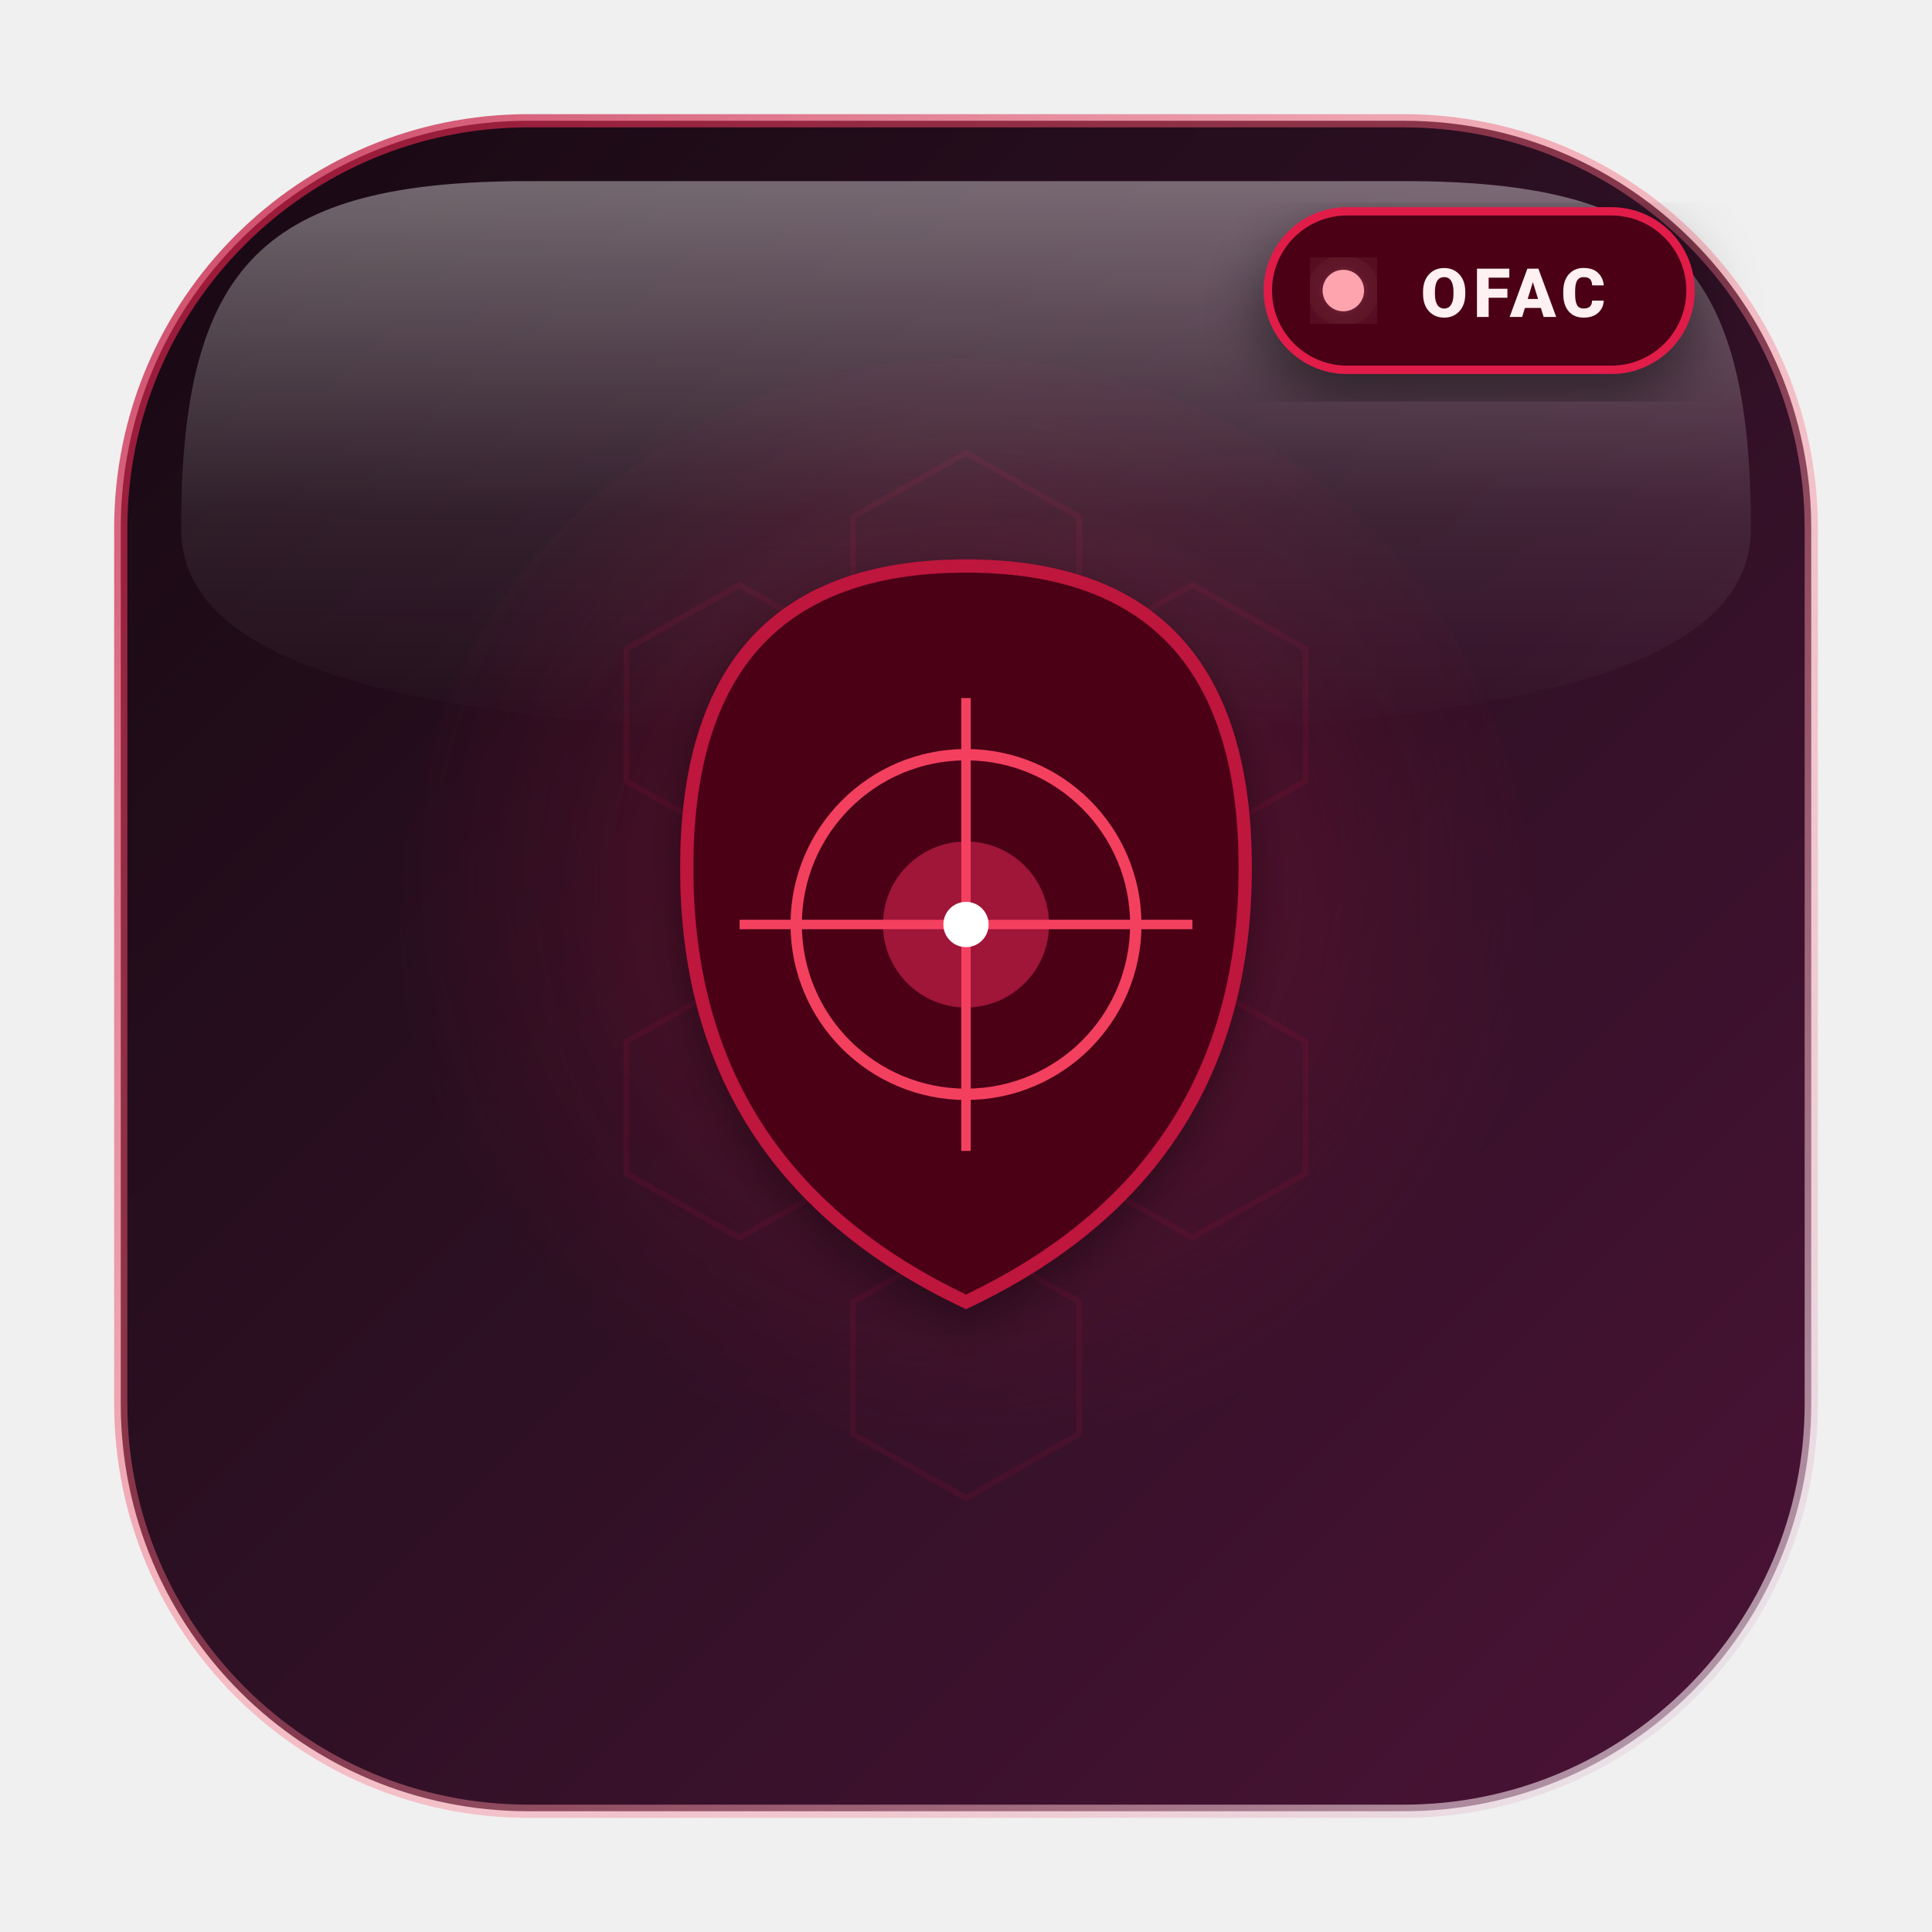
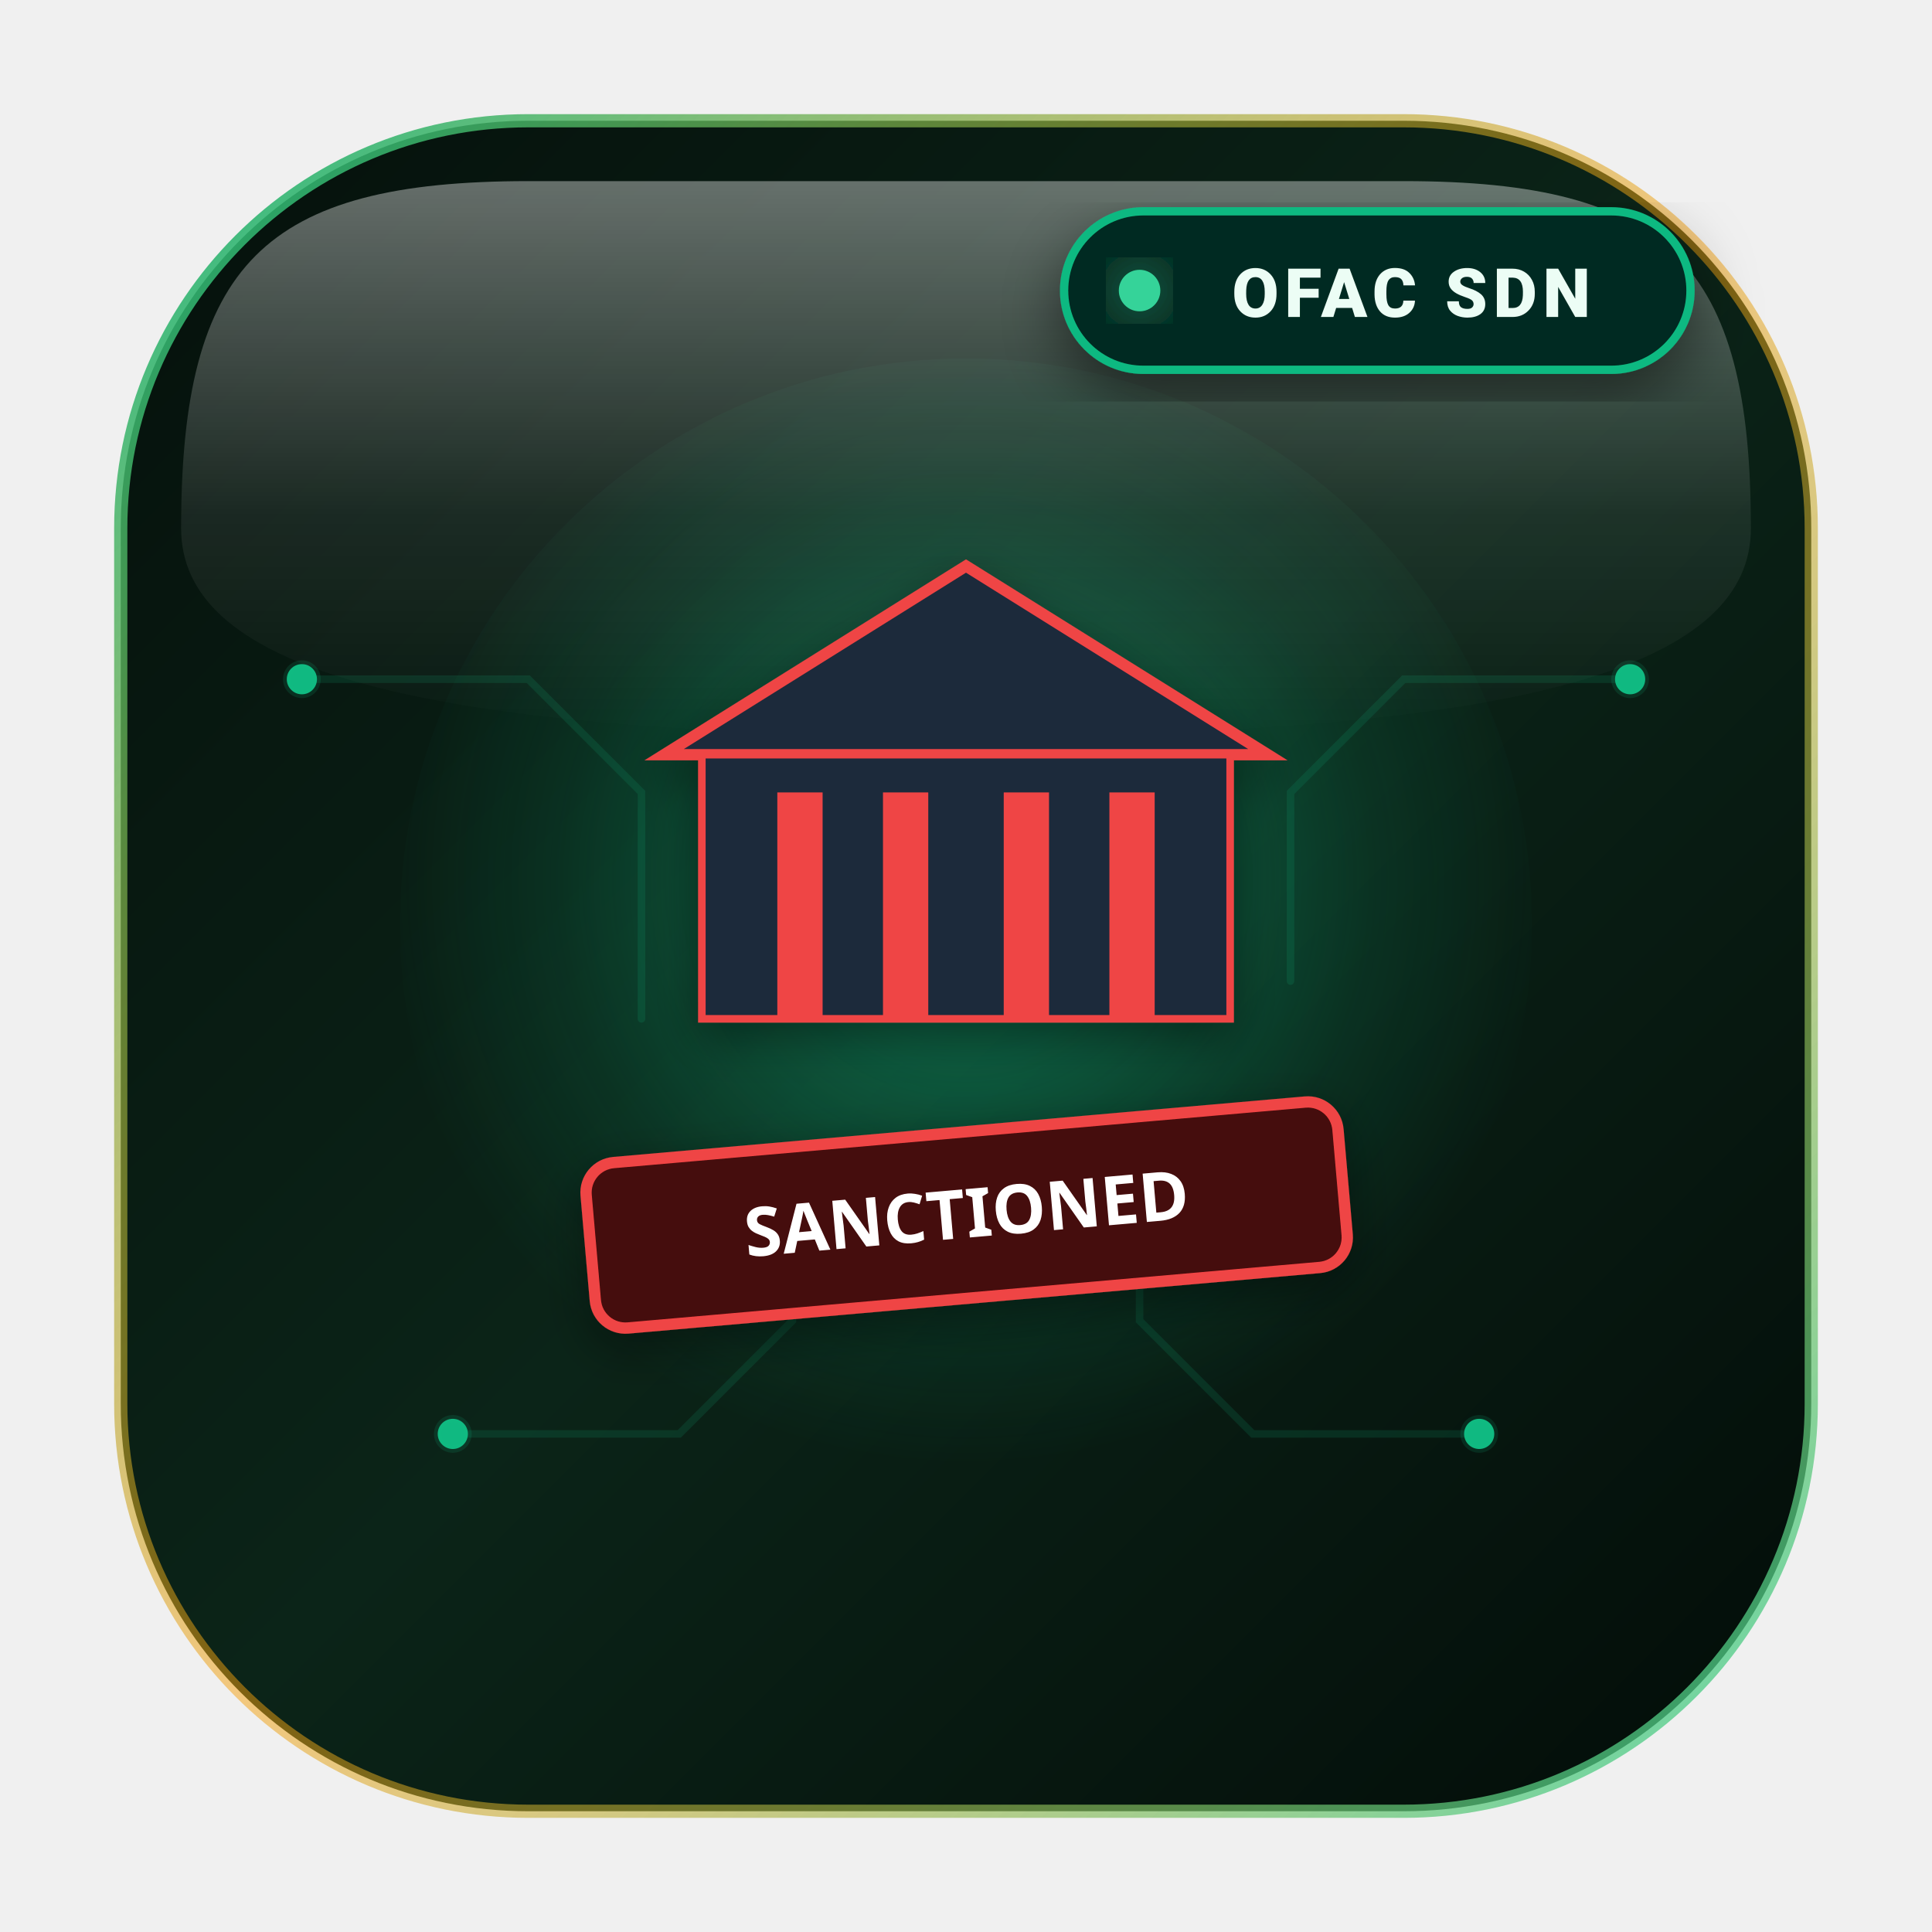
<svg xmlns="http://www.w3.org/2000/svg" viewBox="0 0 512 512" width="512" height="512">
  <defs>
    <linearGradient id="bgGrad_ofac_sdn_delta_screener" x1="0%" y1="0%" x2="100%" y2="100%">
-       <stop offset="0%" stop-color="#170912" />
-       <stop offset="50%" stop-color="#2E1024" />
-       <stop offset="100%" stop-color="#4C1337" />
+       <stop offset="0%" stop-color="#05100B" />
+       <stop offset="50%" stop-color="#0B2418" />
+       <stop offset="100%" stop-color="#030C08" />
    </linearGradient>
    <linearGradient id="borderGrad_ofac_sdn_delta_screener" x1="0%" y1="0%" x2="100%" y2="100%">
-       <stop offset="0%" stop-color="#BE123C" stop-opacity="0.8" />
-       <stop offset="50%" stop-color="#FB7185" stop-opacity="0.4" />
-       <stop offset="100%" stop-color="#E2E8F0" stop-opacity="0.7" />
+       <stop offset="0%" stop-color="#10B981" stop-opacity="0.95" />
+       <stop offset="50%" stop-color="#F59E0B" stop-opacity="0.5" />
+       <stop offset="100%" stop-color="#34D399" stop-opacity="0.8" />
    </linearGradient>
    <radialGradient id="glowOrb_ofac_sdn_delta_screener" cx="50%" cy="46%" r="52%">
-       <stop offset="0%" stop-color="#9F1239" stop-opacity="0.55" />
-       <stop offset="70%" stop-color="#9F1239" stop-opacity="0.12" />
-       <stop offset="100%" stop-color="#9F1239" stop-opacity="0.0" />
+       <stop offset="0%" stop-color="#10B981" stop-opacity="0.55" />
+       <stop offset="70%" stop-color="#10B981" stop-opacity="0.12" />
+       <stop offset="100%" stop-color="#10B981" stop-opacity="0.0" />
    </radialGradient>
    <linearGradient id="specularGrad_ofac_sdn_delta_screener" x1="50%" y1="0%" x2="50%" y2="100%">
      <stop offset="0%" stop-color="#FFFFFF" stop-opacity="0.38" />
      <stop offset="60%" stop-color="#FFFFFF" stop-opacity="0.08" />
      <stop offset="100%" stop-color="#FFFFFF" stop-opacity="0.0" />
    </linearGradient>
    <filter id="heroShadow_ofac_sdn_delta_screener" x="-30%" y="-30%" width="160%" height="160%">
      <feDropShadow dx="0" dy="16" stdDeviation="18" flood-color="#000000" flood-opacity="0.65" />
      <feDropShadow dx="0" dy="4" stdDeviation="6" flood-color="#000000" flood-opacity="0.4" />
    </filter>
    <filter id="softGlow_ofac_sdn_delta_screener" x="-30%" y="-30%" width="160%" height="160%">
      <feGaussianBlur stdDeviation="8" result="blur" />
      <feComposite in="SourceGraphic" in2="blur" operator="over" />
    </filter>
    <filter id="badgeShadow_ofac_sdn_delta_screener" x="-20%" y="-20%" width="140%" height="140%">
      <feDropShadow dx="0" dy="6" stdDeviation="8" flood-color="#000000" flood-opacity="0.5" />
    </filter>
  </defs>
  <rect x="32" y="32" width="448" height="448" rx="108" ry="108" fill="url(#bgGrad_ofac_sdn_delta_screener)" stroke="url(#borderGrad_ofac_sdn_delta_screener)" stroke-width="3.5" />
  <circle cx="256" cy="245" r="150" fill="url(#glowOrb_ofac_sdn_delta_screener)" />
-   <g stroke="#BE123C" stroke-opacity="0.12" fill="none" stroke-width="1.5">
-     <polygon points="256,120 286,137 286,172 256,189 226,172 226,137" />
-     <polygon points="196,155 226,172 226,207 196,224 166,207 166,172" />
-     <polygon points="316,155 346,172 346,207 316,224 286,207 286,172" />
-     <polygon points="256,224 286,241 286,276 256,293 226,276 226,241" />
-     <polygon points="196,259 226,276 226,311 196,328 166,311 166,276" />
-     <polygon points="316,259 346,276 346,311 316,328 286,311 286,276" />
-     <polygon points="256,328 286,345 286,380 256,397 226,380 226,345" />
+   <g stroke="#10B981" stroke-opacity="0.14" fill="none" stroke-width="2" stroke-linecap="round">
+     <path d="M 80 180 L 140 180 L 170 210 L 170 270" />
+     <circle cx="80" cy="180" r="4" fill="#10B981" />
+     <path d="M 432 180 L 372 180 L 342 210 L 342 260" />
+     <circle cx="432" cy="180" r="4" fill="#10B981" />
+     <path d="M 120 380 L 180 380 L 210 350 L 210 310" />
+     <circle cx="120" cy="380" r="4" fill="#10B981" />
+     <path d="M 392 380 L 332 380 L 302 350 L 302 310" />
+     <circle cx="392" cy="380" r="4" fill="#10B981" />
  </g>
  <path d="M 48 140 C 48 70, 70 48, 140 48 L 372 48 C 442 48, 464 70, 464 140 C 464 175, 410 195, 256 195 C 102 195, 48 175, 48 140 Z" fill="url(#specularGrad_ofac_sdn_delta_screener)" />
  <g filter="url(#heroShadow_ofac_sdn_delta_screener)">
-     <path d="M 256 150 Q 330 150 330 230 Q 330 310 256 345 Q 182 310 182 230 Q 182 150 256 150 Z" fill="#4C0519" stroke="#BE123C" stroke-width="3.5" />
-     <circle cx="256" cy="245" r="45" fill="none" stroke="#F43F5E" stroke-width="3" />
-     <circle cx="256" cy="245" r="22" fill="#9F1239" />
-     <line x1="256" y1="185" x2="256" y2="305" stroke="#F43F5E" stroke-width="2.5" />
-     <line x1="196" y1="245" x2="316" y2="245" stroke="#F43F5E" stroke-width="2.5" />
-     <circle cx="256" cy="245" r="6" fill="#FFFFFF" />
+     <polygon points="256,150 176,200 336,200" fill="#1E293B" stroke="#EF4444" stroke-width="3" />
+     <rect x="186" y="200" width="140" height="70" fill="#1E293B" stroke="#EF4444" stroke-width="2" />
+     <rect x="206" y="210" width="12" height="60" fill="#EF4444" />
+     <rect x="234" y="210" width="12" height="60" fill="#EF4444" />
+     <rect x="266" y="210" width="12" height="60" fill="#EF4444" />
+     <rect x="294" y="210" width="12" height="60" fill="#EF4444" />
+     <rect x="156" y="300" width="200" height="44" rx="8" fill="#450A0A" stroke="#EF4444" stroke-width="3" transform="rotate(-5, 256, 320)" />
+     <text x="256" y="328" font-family="sans-serif" font-weight="900" font-size="18" fill="#FFFFFF" text-anchor="middle" transform="rotate(-5, 256, 320)">SANCTIONED</text>
  </g>
  <g filter="url(#badgeShadow_ofac_sdn_delta_screener)">
-     <rect x="336" y="56" width="112" height="42" rx="21" fill="#4C0519" stroke="#E11D48" stroke-width="2.2" />
-     <circle cx="356" cy="77" r="5.5" fill="#FDA4AF" filter="url(#softGlow_ofac_sdn_delta_screener)" />
-     <text x="401" y="84" font-family="-apple-system, BlinkMacSystemFont, 'SF Pro Display', 'Segoe UI', Roboto, sans-serif" font-weight="900" font-size="18" text-anchor="middle" fill="#FFF1F2" letter-spacing="1.5">OFAC</text>
+     <rect x="282" y="56" width="166" height="42" rx="21" fill="#022C22" stroke="#10B981" stroke-width="2.2" />
+     <circle cx="302" cy="77" r="5.5" fill="#34D399" filter="url(#softGlow_ofac_sdn_delta_screener)" />
+     <text x="374" y="84" font-family="-apple-system, BlinkMacSystemFont, 'SF Pro Display', 'Segoe UI', Roboto, sans-serif" font-weight="900" font-size="18" text-anchor="middle" fill="#ECFDF5" letter-spacing="1.5">OFAC SDN</text>
  </g>
</svg>
